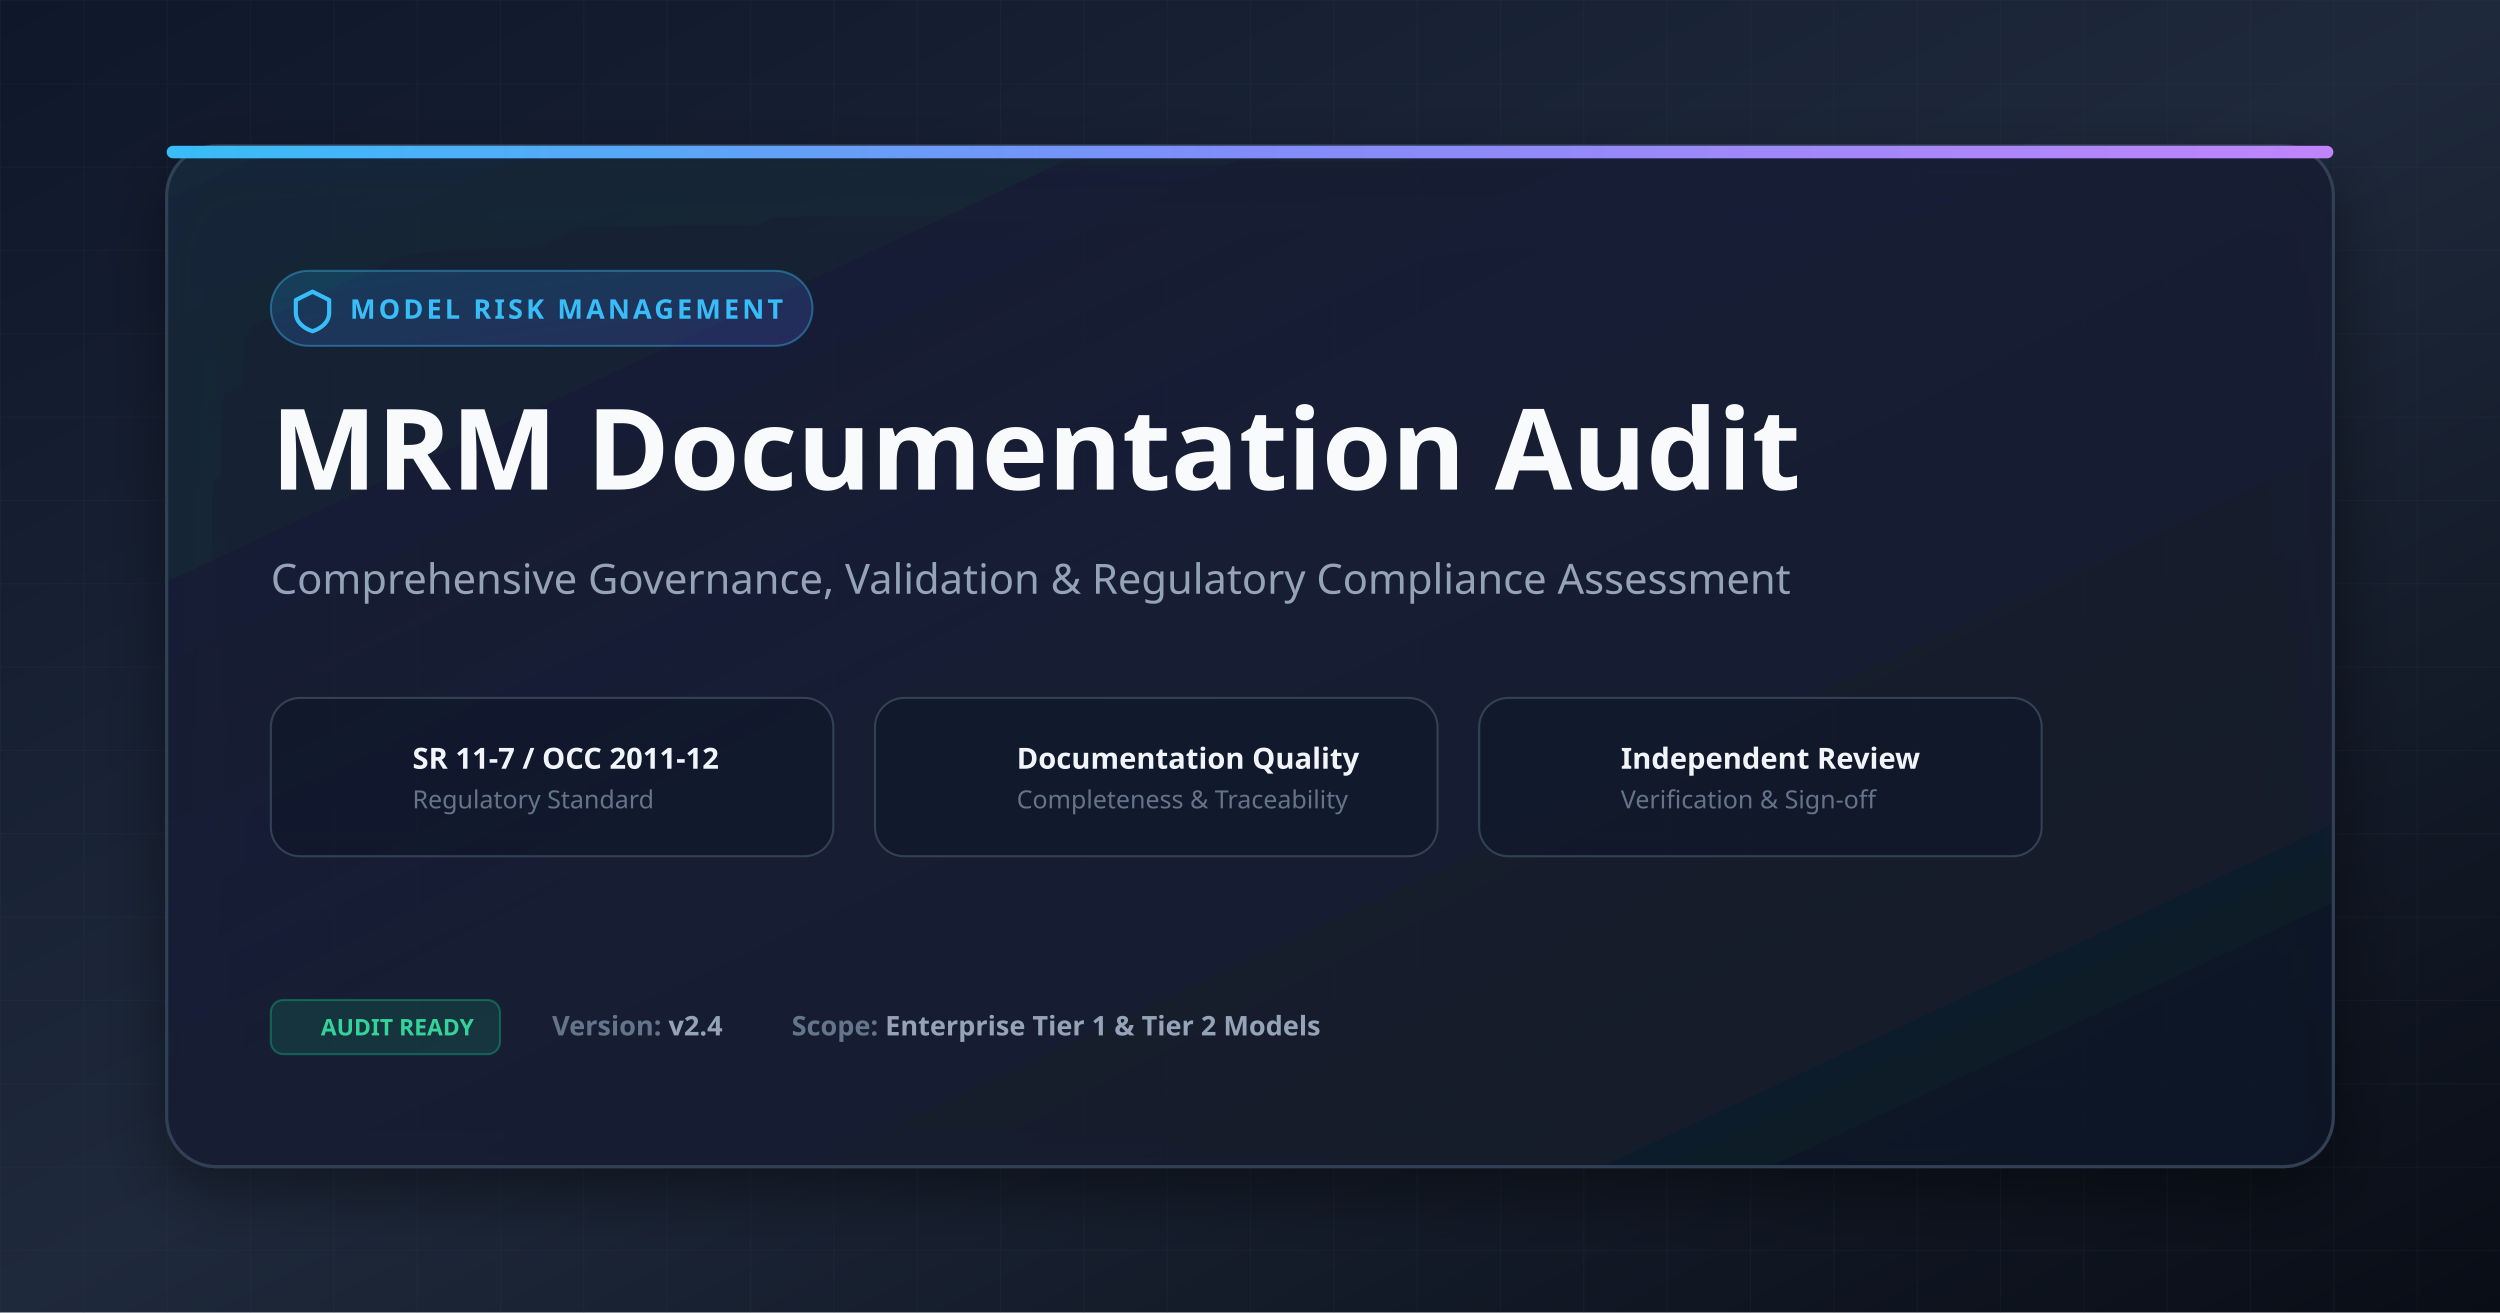
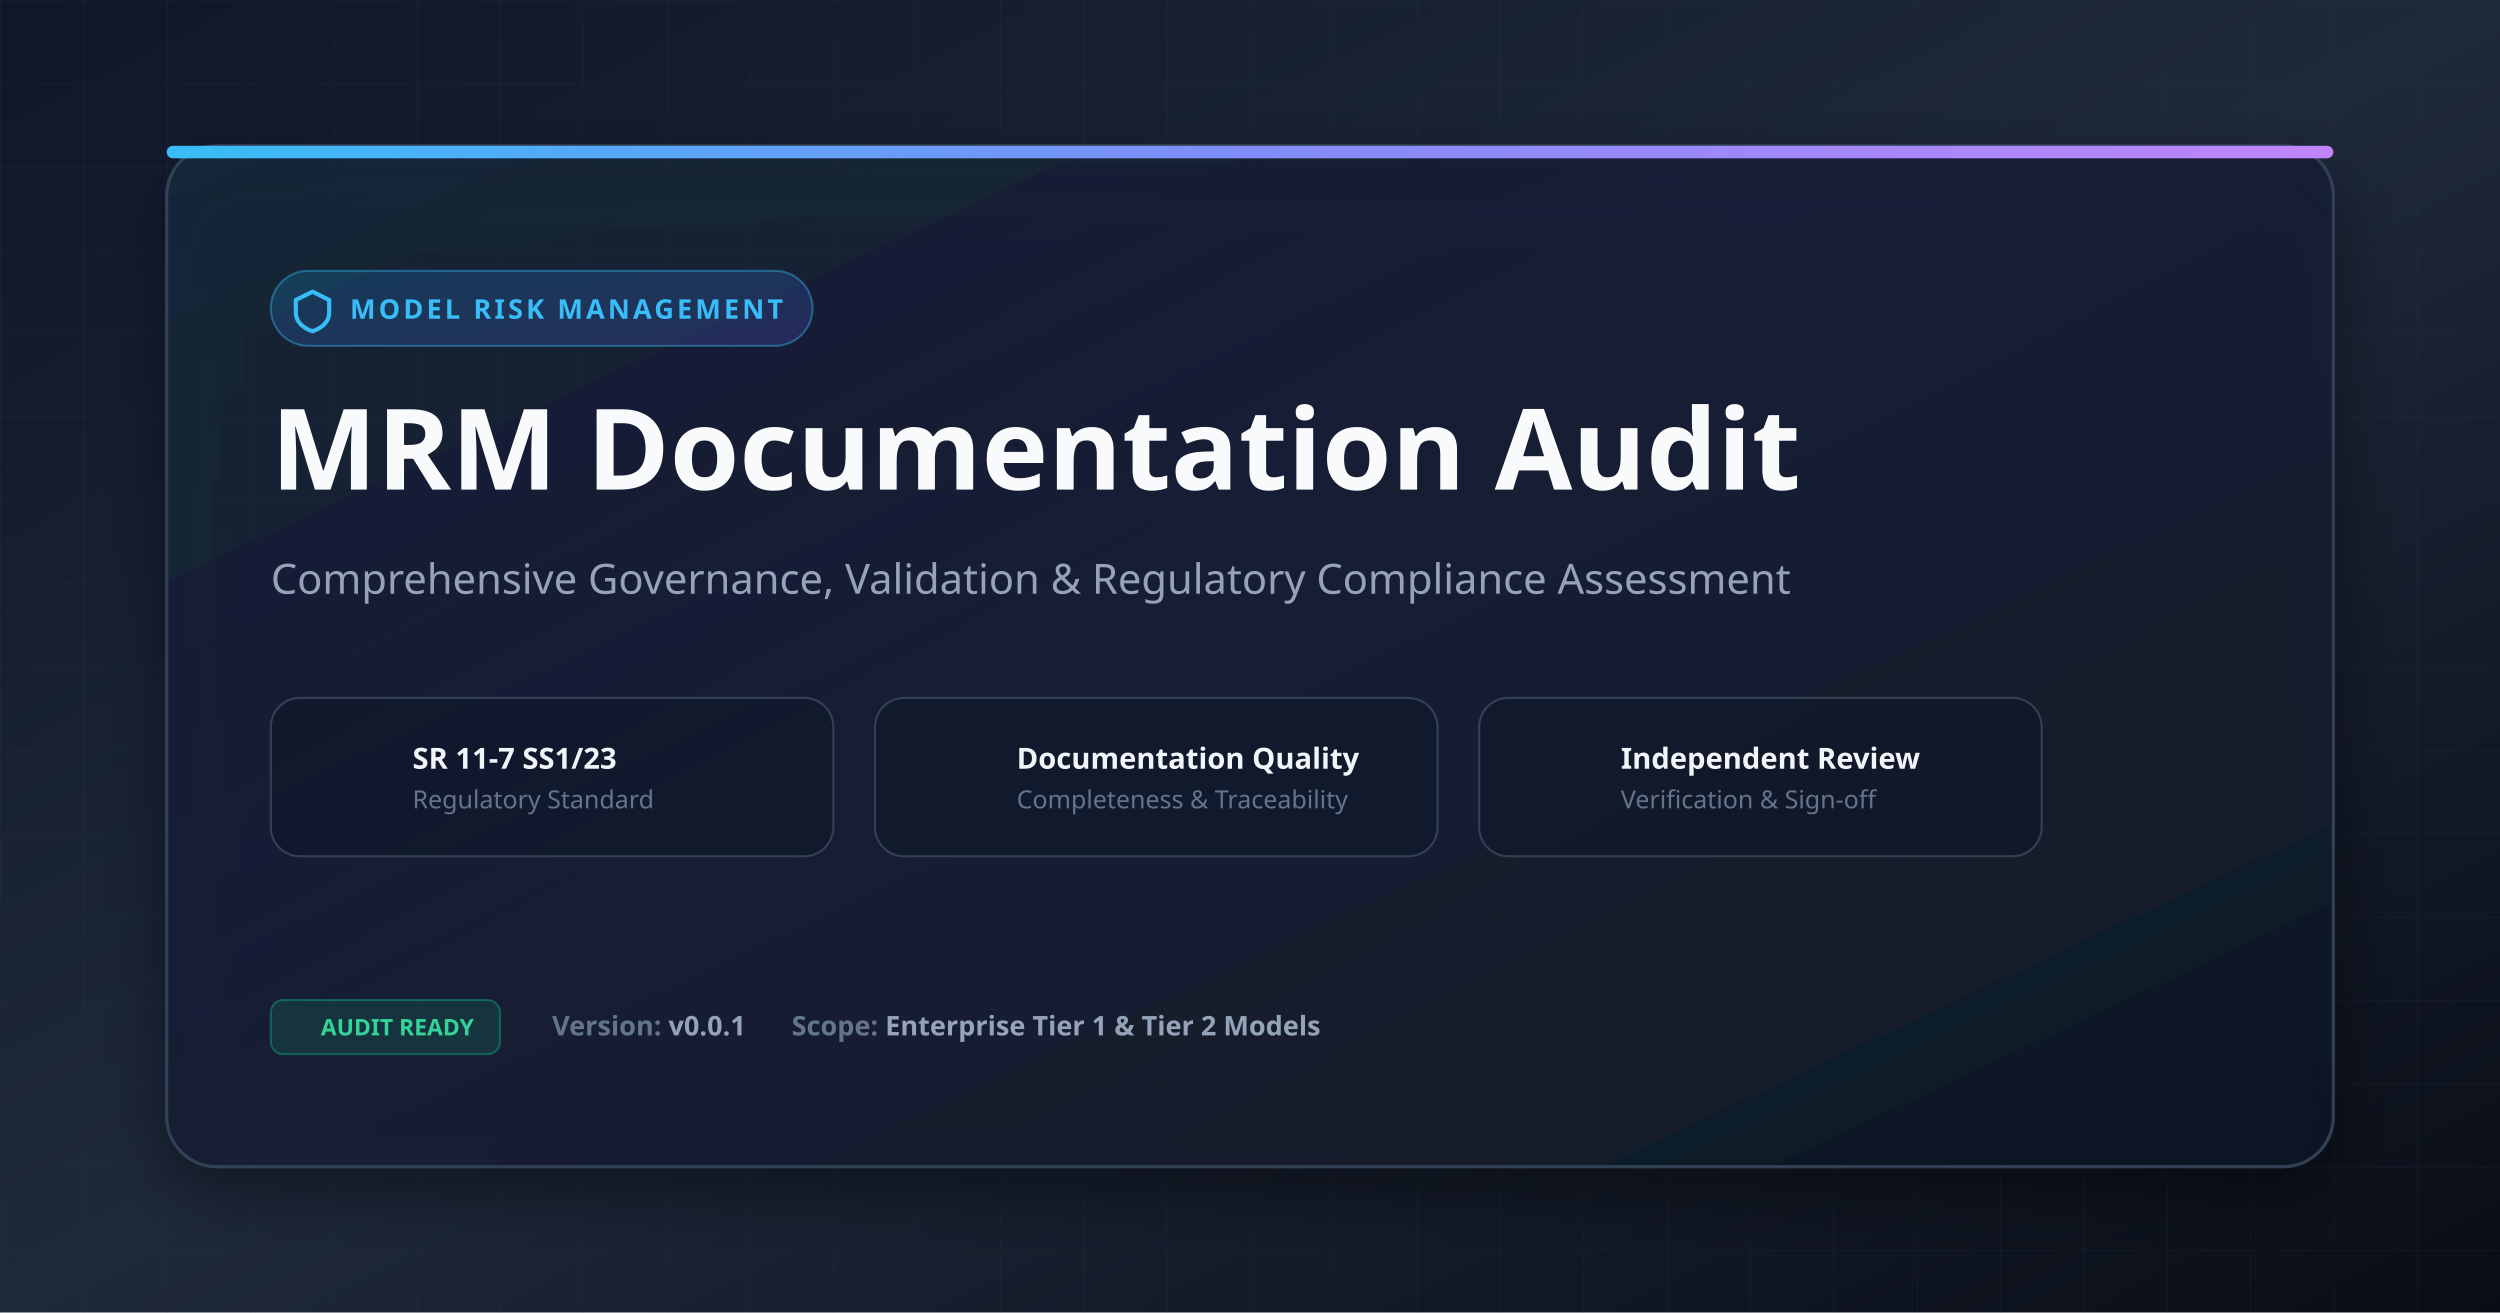
<svg xmlns="http://www.w3.org/2000/svg" viewBox="0 0 1200 630" width="100%">
  <defs>
    <linearGradient id="bgGradient" x1="0%" y1="0%" x2="100%" y2="100%">
      <stop offset="0%" stop-color="#0F172A" />
      <stop offset="50%" stop-color="#1E293B" />
      <stop offset="100%" stop-color="#090D16" />
    </linearGradient>
    <linearGradient id="accentGradient" x1="0%" y1="0%" x2="100%" y2="0%">
      <stop offset="0%" stop-color="#38BDF8" />
      <stop offset="50%" stop-color="#818CF8" />
      <stop offset="100%" stop-color="#C084FC" />
    </linearGradient>
    <linearGradient id="cardGrad" x1="0%" y1="0%" x2="100%" y2="100%">
      <stop offset="0%" stop-color="#1E293B" stop-opacity="0.8" />
      <stop offset="100%" stop-color="#0F172A" stop-opacity="0.9" />
    </linearGradient>
    <linearGradient id="badgeGrad" x1="0%" y1="0%" x2="100%" y2="100%">
      <stop offset="0%" stop-color="#0EA5E9" stop-opacity="0.2" />
      <stop offset="100%" stop-color="#6366F1" stop-opacity="0.2" />
    </linearGradient>
    <filter id="dropShadow" x="-10%" y="-10%" width="120%" height="120%">
      <feDropShadow dx="0" dy="12" stdDeviation="16" flood-color="#000000" flood-opacity="0.5" />
    </filter>
    <pattern id="grid" width="40" height="40" patternUnits="userSpaceOnUse">
      <path d="M 40 0 L 0 0 0 40" fill="none" stroke="#334155" stroke-width="0.5" stroke-opacity="0.3" />
    </pattern>
  </defs>
  <rect width="1200" height="630" fill="url(#bgGradient)" />
  <rect width="1200" height="630" fill="url(#grid)" />
  <rect x="80" y="70" width="1040" height="490" rx="24" fill="url(#cardGrad)" stroke="#334155" stroke-width="1.5" filter="url(#dropShadow)" />
  <rect x="80" y="70" width="1040" height="6" rx="3" fill="url(#accentGradient)" />
  <g transform="translate(130, 130)">
    <rect x="0" y="0" width="260" height="36" rx="18" fill="url(#badgeGrad)" stroke="#38BDF8" stroke-opacity="0.4" stroke-width="1" />
    <path d="M 20 10 L 28 14 V 20 C 28 24.5 24.5 27.5 20 29 C 15.5 27.5 12 24.5 12 20 V 14 L 20 10 Z" fill="none" stroke="#38BDF8" stroke-width="2" stroke-linejoin="round" />
    <text x="38" y="23" font-family="system-ui, sans-serif" font-size="13" font-weight="700" fill="#38BDF8" letter-spacing="1.5">MODEL RISK MANAGEMENT</text>
  </g>
  <text x="130" y="235" font-family="system-ui, sans-serif" font-size="54" font-weight="800" fill="#F8FAFC">MRM Documentation Audit</text>
  <text x="130" y="285" font-family="system-ui, sans-serif" font-size="20" font-weight="400" fill="#94A3B8">Comprehensive Governance, Validation &amp; Regulatory Compliance Assessment</text>
  <g transform="translate(130, 335)">
    <rect x="0" y="0" width="270" height="76" rx="14" fill="#0F172A" fill-opacity="0.7" stroke="#334155" />
-     <text x="68" y="34" font-family="system-ui, sans-serif" font-size="14" font-weight="700" fill="#F1F5F9">SR 11-7 / OCC 2011-12</text>
+     <text x="68" y="34" font-family="system-ui, sans-serif" font-size="14" font-weight="700" fill="#F1F5F9">SR 11-7 SS1/23 </text>
    <text x="68" y="53" font-family="system-ui, sans-serif" font-size="12" font-weight="400" fill="#64748B">Regulatory Standard</text>
  </g>
  <g transform="translate(420, 335)">
    <rect x="0" y="0" width="270" height="76" rx="14" fill="#0F172A" fill-opacity="0.7" stroke="#334155" />
    <text x="68" y="34" font-family="system-ui, sans-serif" font-size="14" font-weight="700" fill="#F1F5F9">Documentation Quality</text>
    <text x="68" y="53" font-family="system-ui, sans-serif" font-size="12" font-weight="400" fill="#64748B">Completeness &amp; Traceability</text>
  </g>
  <g transform="translate(710, 335)">
    <rect x="0" y="0" width="270" height="76" rx="14" fill="#0F172A" fill-opacity="0.7" stroke="#334155" />
    <text x="68" y="34" font-family="system-ui, sans-serif" font-size="14" font-weight="700" fill="#F1F5F9">Independent Review</text>
    <text x="68" y="53" font-family="system-ui, sans-serif" font-size="12" font-weight="400" fill="#64748B">Verification &amp; Sign-off</text>
  </g>
  <g transform="translate(130, 480)">
    <rect x="0" y="0" width="110" height="26" rx="6" fill="#10B981" fill-opacity="0.15" stroke="#10B981" stroke-opacity="0.4" />
    <text x="24" y="17" font-family="system-ui, sans-serif" font-size="11" font-weight="700" fill="#34D399">AUDIT READY</text>
-     <text x="135" y="17" font-family="system-ui, sans-serif" font-size="13" font-weight="600" fill="#64748B">Version: <tspan fill="#94A3B8">v2.4</tspan>
+     <text x="135" y="17" font-family="system-ui, sans-serif" font-size="13" font-weight="600" fill="#64748B">Version: <tspan fill="#94A3B8">v0.0.1</tspan>
    </text>
    <text x="250" y="17" font-family="system-ui, sans-serif" font-size="13" font-weight="600" fill="#64748B">Scope: <tspan fill="#94A3B8">Enterprise Tier 1 &amp; Tier 2 Models</tspan>
    </text>
  </g>
</svg>
